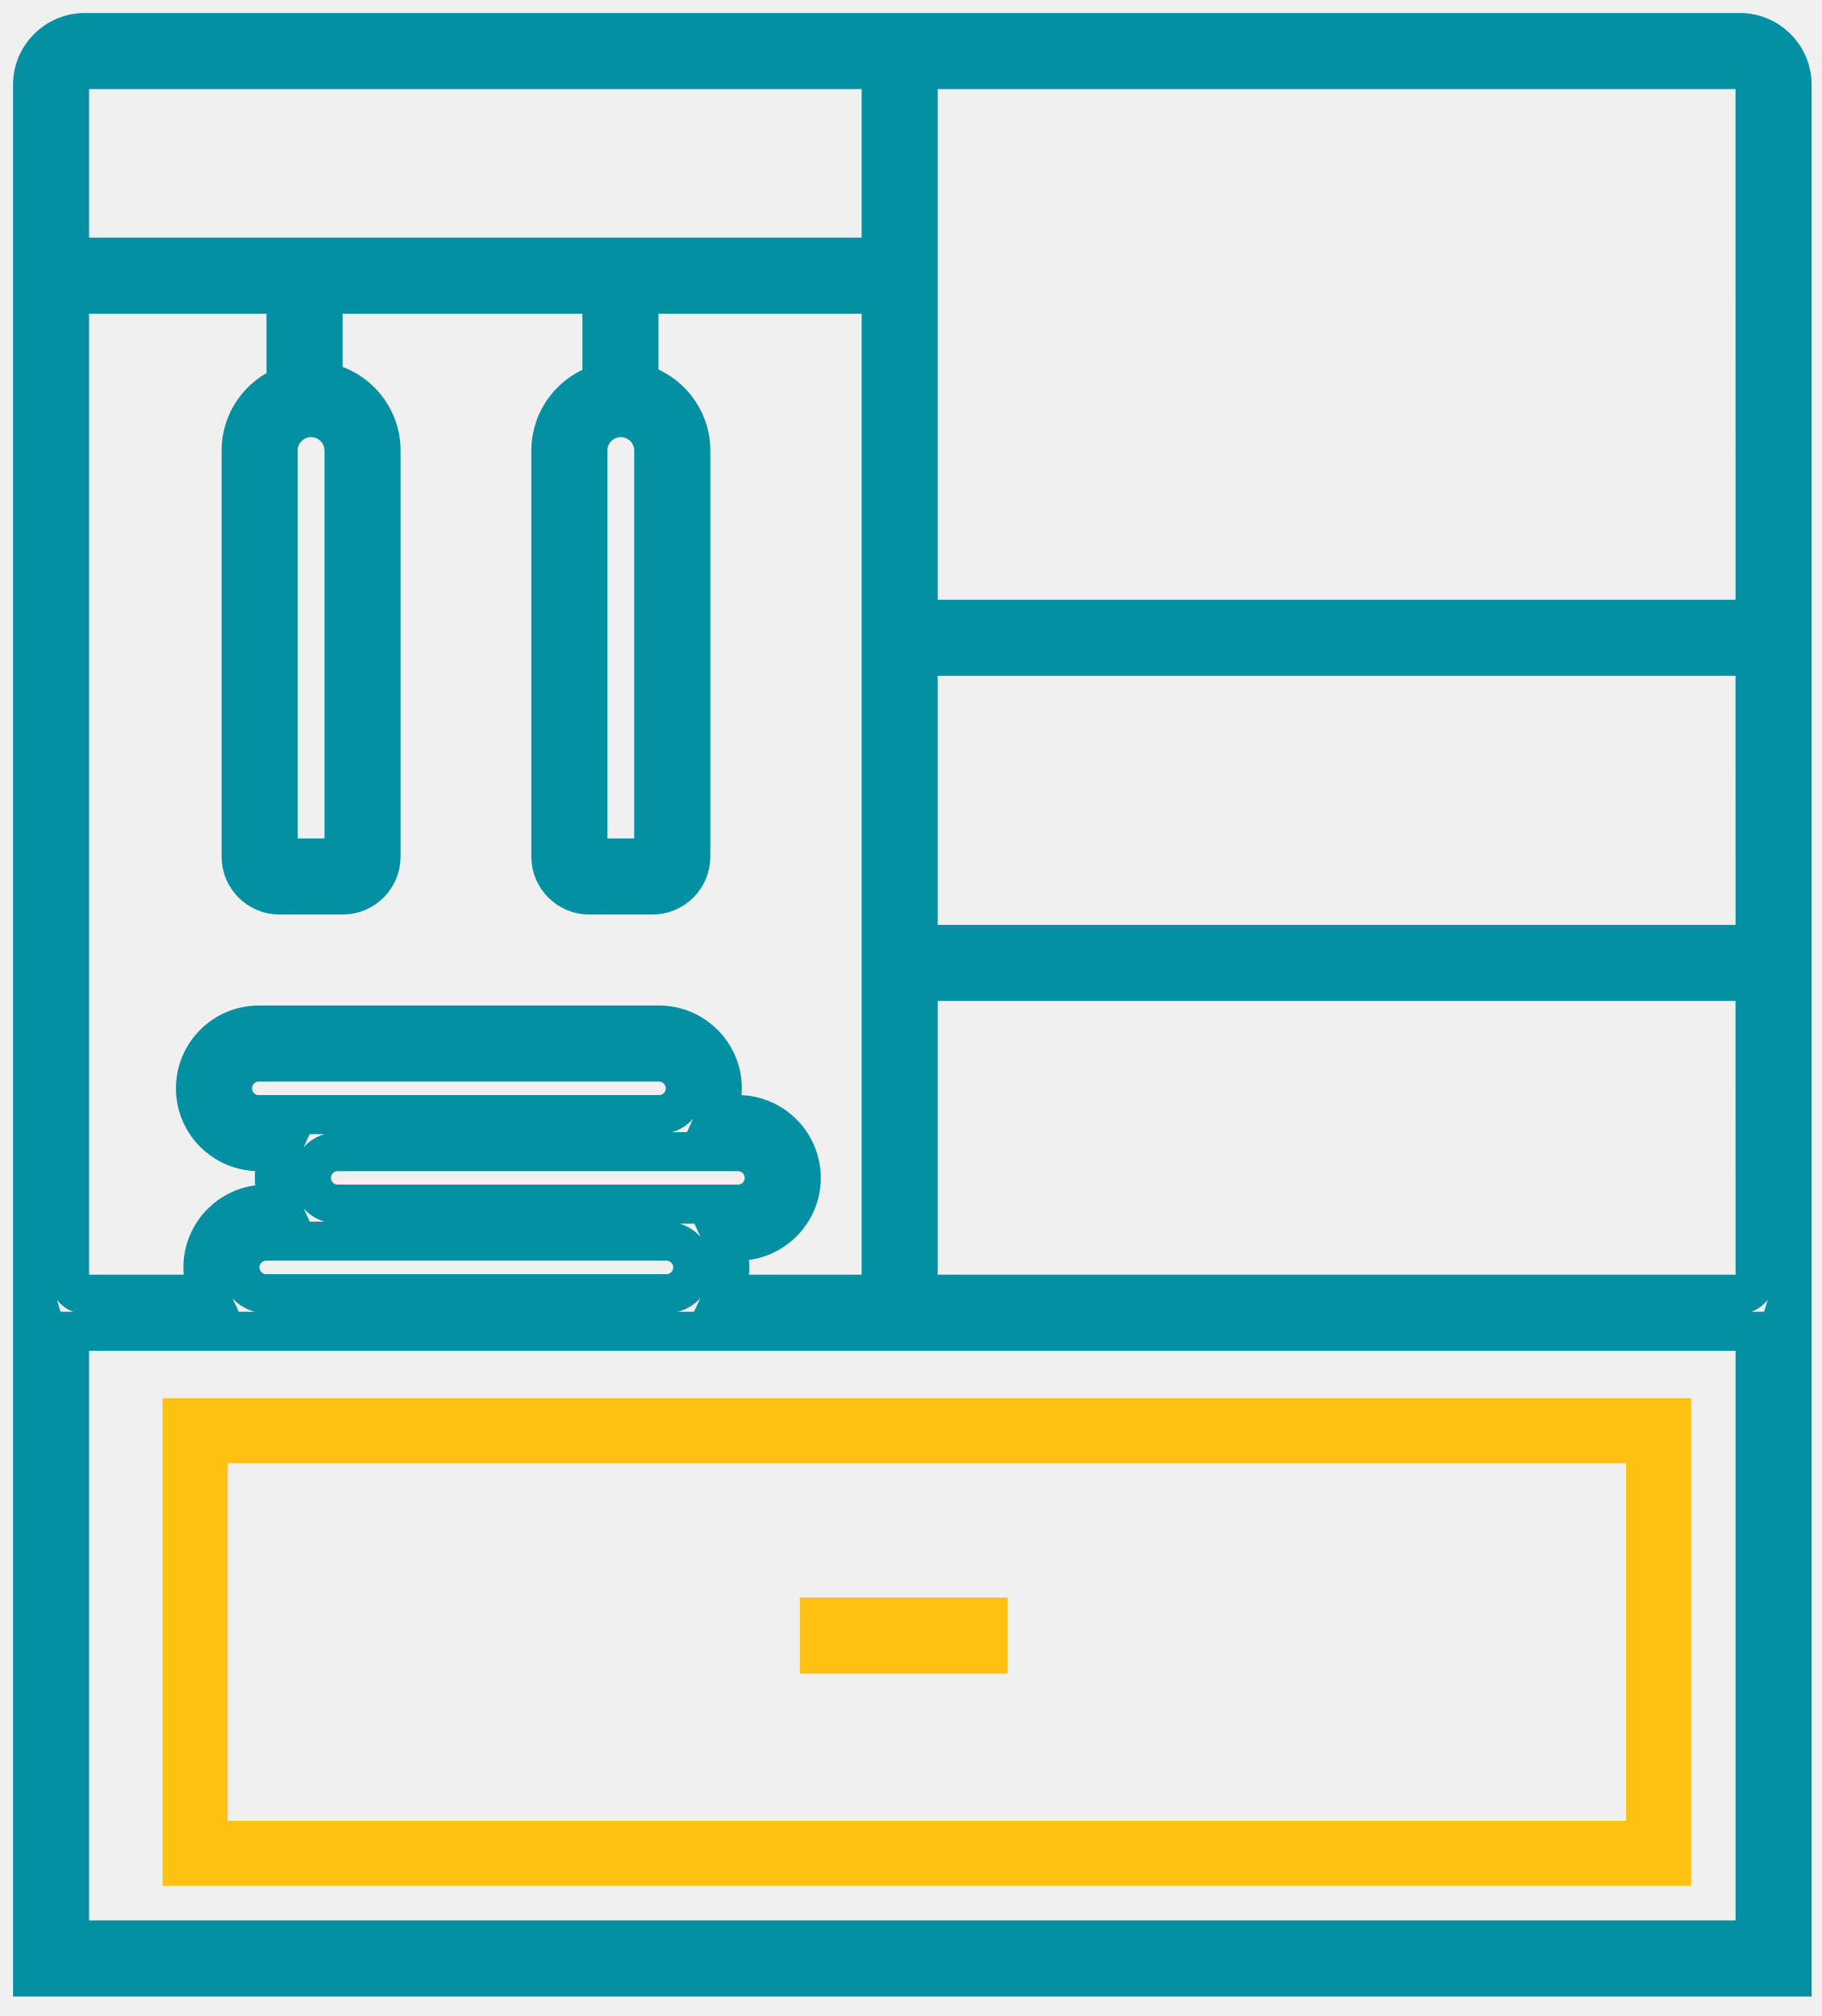
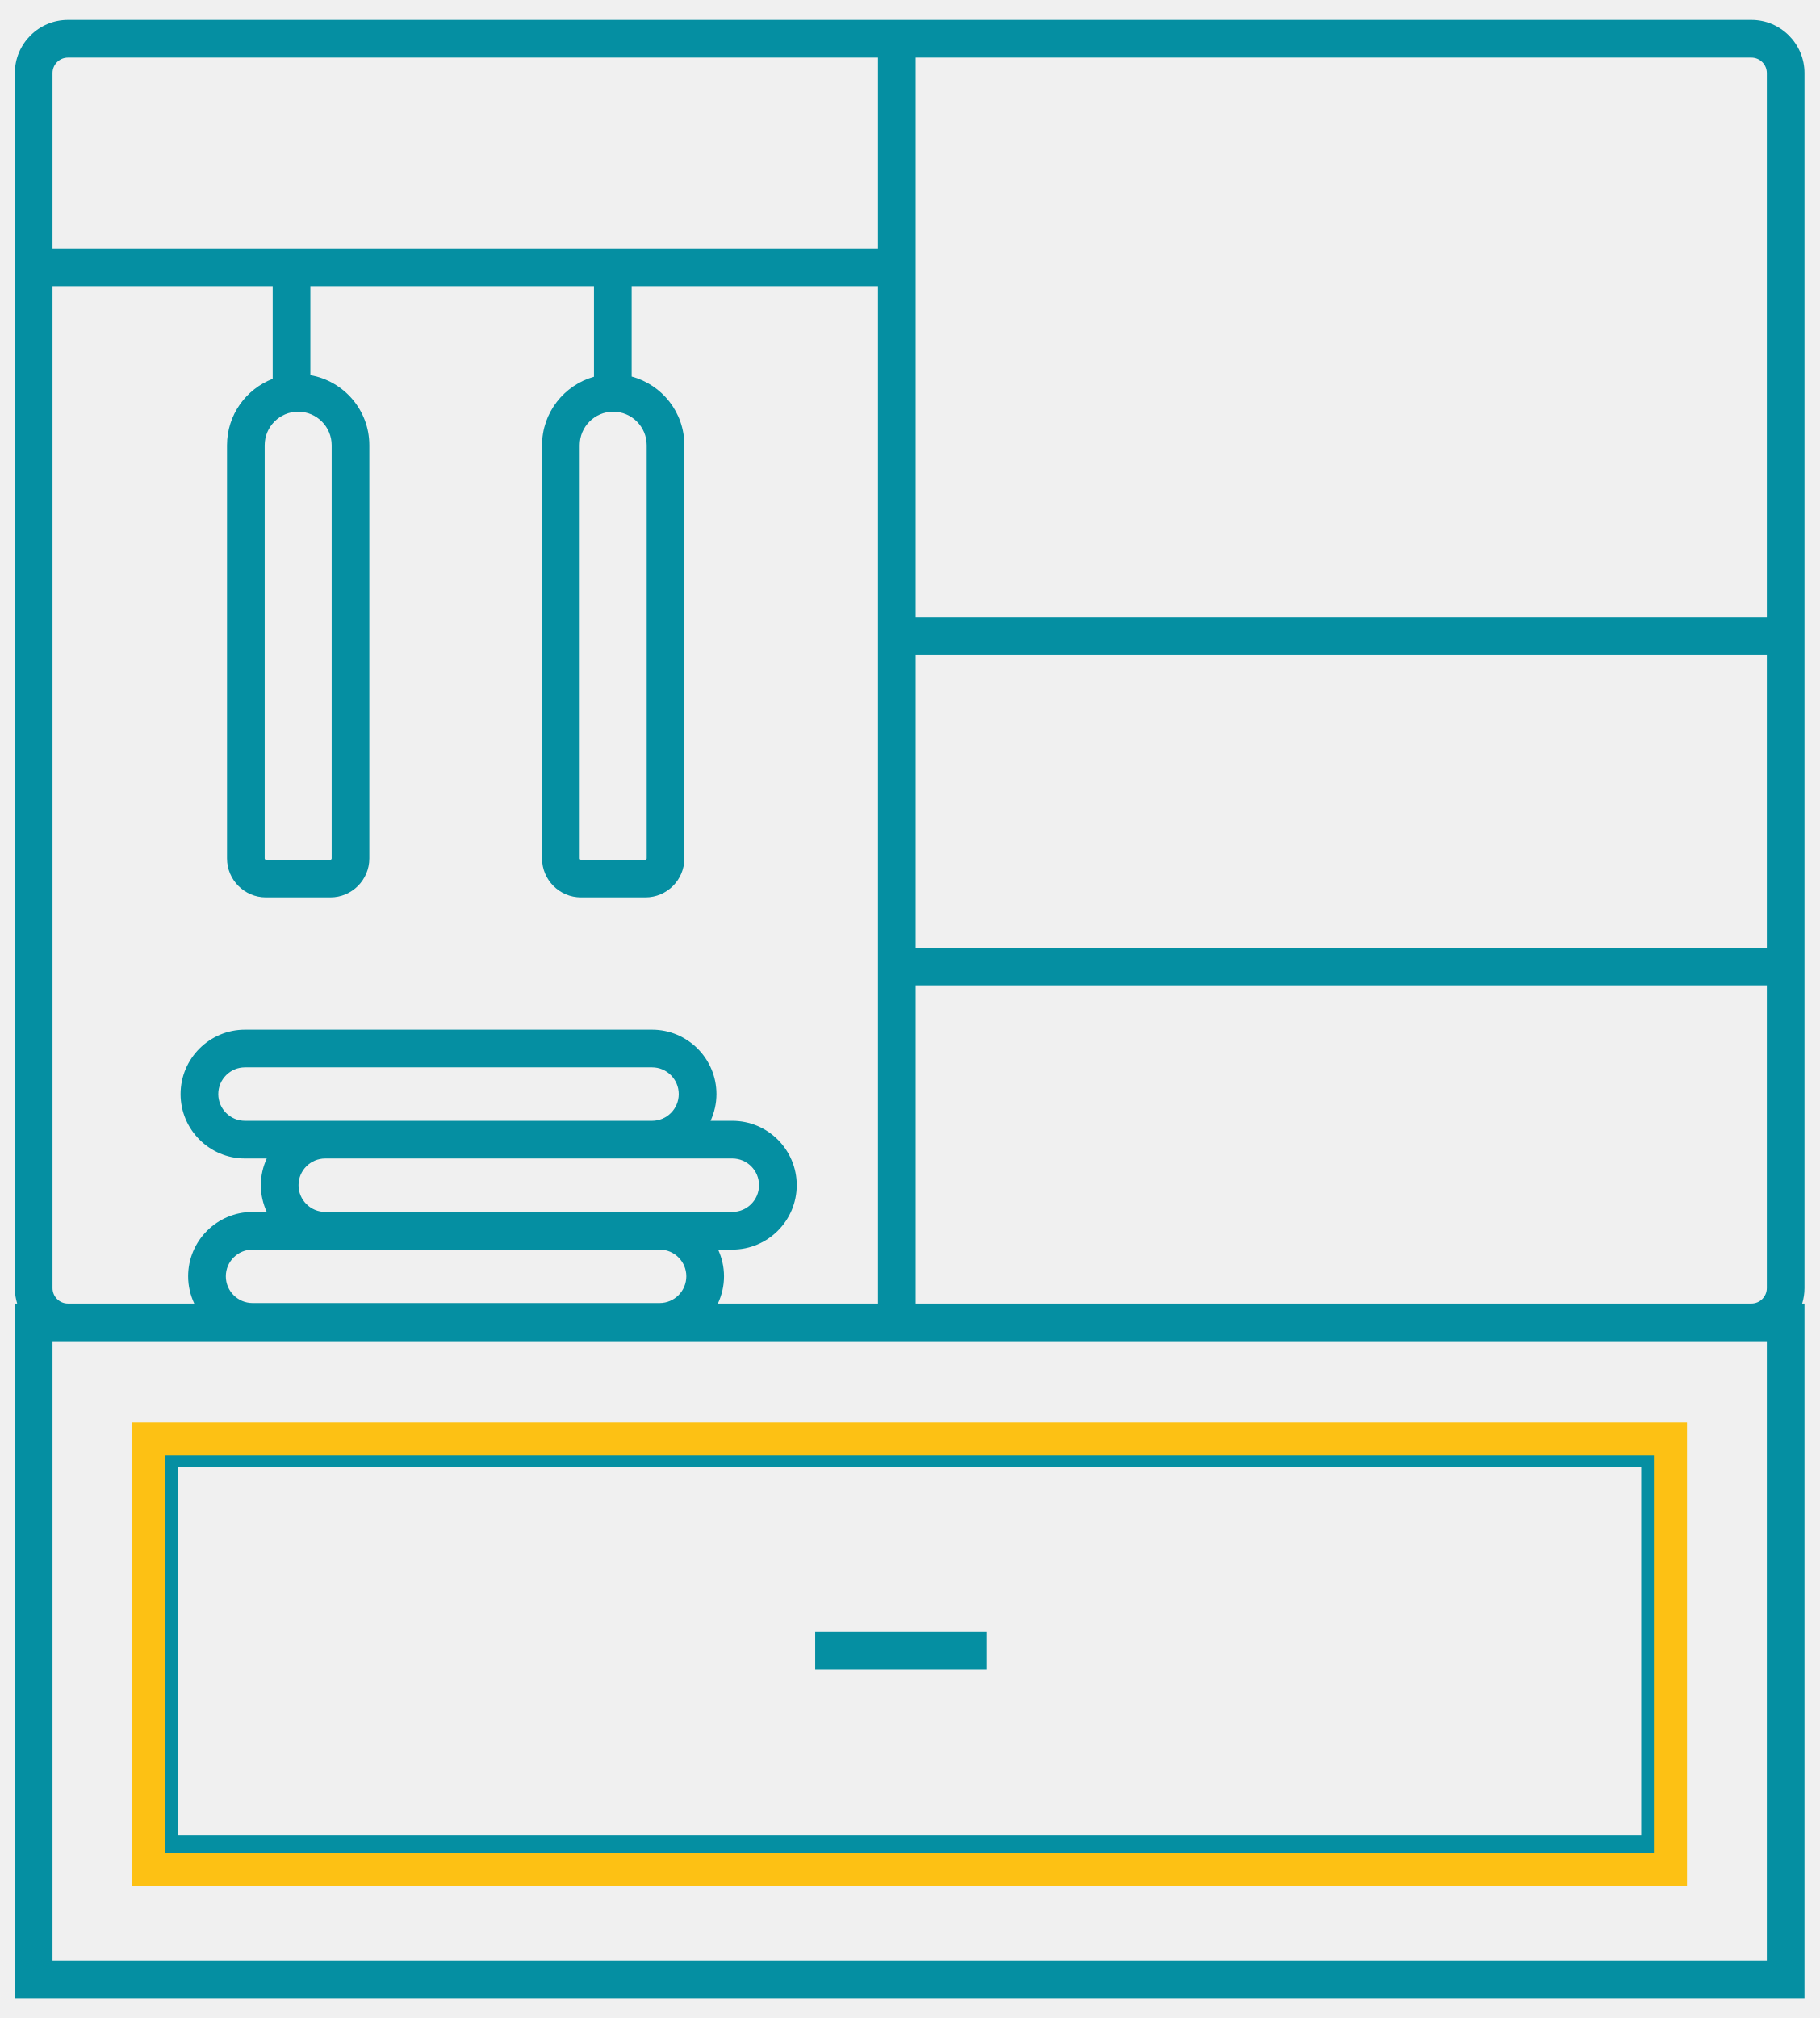
- <svg xmlns="http://www.w3.org/2000/svg" width="56" height="62" viewBox="0 0 56 62" fill="none">
-   <path d="M53.497 1H2.607C1.721 1 1 1.721 1 2.607V39.334C1 39.497 1.025 39.654 1.07 39.802H1V60.799H55.104V39.802H55.034C55.079 39.654 55.104 39.497 55.104 39.334V30.183V19.045V2.607C55.104 1.721 54.383 1 53.497 1ZM2.139 2.607C2.139 2.349 2.349 2.139 2.607 2.139H27.094V7.908H2.139V2.607ZM9.565 12.844C10.123 12.844 10.578 13.298 10.578 13.856V26.346C10.578 26.368 10.56 26.386 10.538 26.386H8.592C8.57 26.386 8.553 26.368 8.553 26.346V13.856C8.553 13.298 9.007 12.844 9.565 12.844ZM2.139 9.047H8.794V11.85C7.988 12.161 7.414 12.942 7.414 13.856V26.346C7.414 26.996 7.942 27.525 8.592 27.525H10.538C11.188 27.525 11.717 26.996 11.717 26.346V13.856C11.717 12.796 10.945 11.914 9.934 11.739V9.047H18.508V11.786C17.603 12.041 16.938 12.871 16.938 13.856V26.346C16.938 26.996 17.466 27.525 18.116 27.525H20.062C20.712 27.525 21.241 26.996 21.241 26.346V13.856C21.241 12.863 20.563 12.027 19.647 11.781V9.047H27.094V19.045L27.094 30.183L27.094 39.802H22.254C22.371 39.552 22.439 39.273 22.439 38.979C22.439 38.691 22.374 38.418 22.261 38.171H22.691C23.764 38.171 24.637 37.298 24.637 36.225C24.637 35.151 23.764 34.278 22.691 34.278H22.033C22.146 34.032 22.21 33.759 22.21 33.471C22.21 32.397 21.337 31.524 20.264 31.524H7.957C6.883 31.524 6.01 32.397 6.01 33.471C6.01 34.544 6.883 35.417 7.957 35.417H8.615C8.502 35.664 8.437 35.937 8.437 36.225C8.437 36.513 8.502 36.786 8.615 37.032H8.185C7.112 37.032 6.239 37.906 6.239 38.979C6.239 39.273 6.306 39.552 6.424 39.802H2.607C2.349 39.802 2.139 39.592 2.139 39.334V9.047ZM19.089 12.844C19.647 12.844 20.101 13.298 20.101 13.856V26.346C20.101 26.368 20.084 26.386 20.062 26.386H18.116C18.094 26.386 18.076 26.368 18.076 26.346V13.856C18.076 13.298 18.531 12.844 19.089 12.844ZM20.492 37.032H10.384C9.938 37.032 9.576 36.67 9.576 36.225C9.576 35.779 9.938 35.417 10.384 35.417H20.264H22.69C23.136 35.417 23.498 35.779 23.498 36.225C23.498 36.67 23.136 37.032 22.69 37.032H20.492ZM21.3 38.979C21.3 39.424 20.938 39.786 20.492 39.786H8.186C7.74 39.786 7.378 39.424 7.378 38.979C7.378 38.534 7.74 38.171 8.186 38.171H10.384H20.492C20.938 38.171 21.3 38.534 21.3 38.979ZM7.957 34.278C7.511 34.278 7.149 33.916 7.149 33.471C7.149 33.025 7.512 32.663 7.957 32.663H20.264C20.709 32.663 21.071 33.025 21.071 33.471C21.071 33.916 20.709 34.278 20.264 34.278H10.384H7.957ZM53.965 59.66H2.139V40.941H2.607H53.497H53.965V59.66ZM53.965 39.334C53.965 39.592 53.755 39.802 53.497 39.802H28.233V30.183H53.964L53.965 39.334ZM53.965 29.044H28.233V20.184H53.964L53.965 29.044ZM53.965 19.045H28.233V2.139H53.497C53.755 2.139 53.964 2.349 53.964 2.607L53.965 19.045Z" stroke="#058FA2" stroke-width="1.2" stroke-miterlimit="3.864" />
-   <path d="M30.384 49.73H25.195V50.87H30.384V49.73Z" stroke="#FDC114" stroke-width="1.2" stroke-miterlimit="3.864" />
-   <rect x="6" y="44" width="45" height="13" stroke="#FDC114" stroke-width="2" />
+ <svg xmlns="http://www.w3.org/2000/svg" width="55" height="61" viewBox="0 0 55 61" fill="none">
+   <mask id="path-1-inside-1_14_30310" fill="white">
+     <path d="M4.246 56.604H50.756V43.201H4.246V56.604ZM5.385 44.341H49.617V55.465H5.385V44.341Z" />
+   </mask>
+   <path d="M4.246 56.604H1.246V59.604H4.246V56.604ZM50.756 56.604V59.604H53.756V56.604H50.756ZM50.756 43.201H53.756V40.201H50.756V43.201ZM4.246 43.201V40.201H1.246V43.201H4.246ZM5.385 44.341V41.341H2.385V44.341H5.385ZM49.617 44.341H52.617V41.341H49.617V44.341ZM49.617 55.465V58.465H52.617V55.465H49.617ZM5.385 55.465H2.385V58.465H5.385V55.465ZM4.246 56.604V59.604H50.756V56.604V53.604H4.246V56.604ZM50.756 56.604H53.756V43.201H50.756H47.756V56.604H50.756ZM50.756 43.201V40.201H4.246V43.201V46.201H50.756V43.201ZM4.246 43.201H1.246V56.604H4.246H7.246V43.201H4.246ZM5.385 44.341V47.34H49.617V44.341V41.341H5.385V44.341ZM49.617 44.341H46.617V55.465H49.617H52.617V44.341H49.617ZM49.617 55.465V52.465H5.385V55.465V58.465H49.617V55.465ZM5.385 55.465H8.385V44.341H5.385H2.385V55.465H5.385Z" fill="#058FA2" mask="url(#path-1-inside-1_14_30310)" />
+   <mask id="path-3-inside-2_14_30310" fill="white">
+     <path d="M52.946 0.602H2.056C1.17 0.602 0.449 1.323 0.449 2.208V38.936C0.449 39.099 0.474 39.256 0.519 39.404H0.449V60.4H54.553V39.404H54.483C54.528 39.255 54.553 39.099 54.553 38.936V29.784V18.647V2.208C54.553 1.323 53.832 0.602 52.946 0.602ZM1.588 2.208C1.588 1.95 1.798 1.741 2.056 1.741H26.543V7.509H1.588V2.208ZM9.014 12.445C9.573 12.445 10.027 12.899 10.027 13.458V25.948C10.027 25.97 10.009 25.988 9.987 25.988H8.041C8.02 25.988 8.002 25.97 8.002 25.948V13.458C8.002 12.899 8.456 12.445 9.014 12.445ZM1.588 8.648H8.244V11.451C7.437 11.762 6.863 12.543 6.863 13.458V25.948C6.863 26.598 7.391 27.127 8.041 27.127H9.987C10.637 27.127 11.166 26.598 11.166 25.948V13.458C11.166 12.397 10.394 11.516 9.383 11.34V8.648H17.957V11.388C17.053 11.642 16.387 12.473 16.387 13.458V25.948C16.387 26.598 16.916 27.127 17.565 27.127H19.511C20.161 27.127 20.69 26.598 20.69 25.948V13.458C20.69 12.465 20.013 11.629 19.096 11.382V8.648H26.543V18.647L26.543 29.784L26.543 39.404H21.703C21.82 39.153 21.888 38.875 21.888 38.58C21.888 38.292 21.823 38.019 21.71 37.773H22.14C23.213 37.773 24.087 36.9 24.087 35.826C24.087 34.753 23.213 33.88 22.14 33.88H21.482C21.595 33.633 21.66 33.36 21.66 33.072C21.66 31.999 20.786 31.125 19.713 31.125H7.406C6.333 31.125 5.459 31.999 5.459 33.072C5.459 34.145 6.333 35.019 7.406 35.019H8.064C7.951 35.265 7.886 35.538 7.886 35.826C7.886 36.114 7.951 36.387 8.064 36.634H7.635C6.561 36.634 5.688 37.507 5.688 38.58C5.688 38.875 5.756 39.153 5.873 39.404H2.056C1.798 39.404 1.588 39.194 1.588 38.936V8.648ZM18.538 12.445C19.096 12.445 19.551 12.899 19.551 13.458V25.948C19.551 25.97 19.533 25.988 19.511 25.988H17.565C17.543 25.988 17.526 25.97 17.526 25.948V13.458C17.526 12.899 17.98 12.445 18.538 12.445ZM19.941 36.634H9.833C9.388 36.634 9.025 36.272 9.025 35.826C9.025 35.381 9.388 35.019 9.833 35.019H19.713H22.14C22.585 35.019 22.947 35.381 22.947 35.826C22.947 36.272 22.585 36.634 22.14 36.634H19.941ZM20.749 38.58C20.749 39.026 20.387 39.388 19.942 39.388H7.635C7.189 39.388 6.827 39.026 6.827 38.58C6.827 38.135 7.19 37.773 7.635 37.773H9.833H19.942C20.387 37.773 20.749 38.135 20.749 38.58ZM7.406 33.88C6.961 33.88 6.599 33.517 6.599 33.072C6.599 32.627 6.961 32.264 7.406 32.264H19.713C20.158 32.264 20.52 32.627 20.52 33.072C20.52 33.517 20.158 33.88 19.713 33.88H9.833H7.406ZM53.414 59.261H1.588V40.543H2.056H52.946H53.414V59.261ZM53.414 38.936C53.414 39.194 53.204 39.404 52.946 39.404H27.682V29.784H53.414L53.414 38.936ZM53.414 28.645H27.682V19.786H53.414L53.414 28.645ZM53.414 18.647H27.682V1.741H52.946C53.204 1.741 53.414 1.95 53.414 2.208L53.414 18.647Z" />
+   </mask>
+   <path d="M52.946 0.602H2.056C1.17 0.602 0.449 1.323 0.449 2.208V38.936C0.449 39.099 0.474 39.256 0.519 39.404H0.449V60.4H54.553V39.404H54.483C54.528 39.255 54.553 39.099 54.553 38.936V29.784V18.647V2.208C54.553 1.323 53.832 0.602 52.946 0.602ZM1.588 2.208C1.588 1.95 1.798 1.741 2.056 1.741H26.543V7.509H1.588V2.208ZM9.014 12.445C9.573 12.445 10.027 12.899 10.027 13.458V25.948C10.027 25.97 10.009 25.988 9.987 25.988H8.041C8.02 25.988 8.002 25.97 8.002 25.948V13.458C8.002 12.899 8.456 12.445 9.014 12.445ZM1.588 8.648H8.244V11.451C7.437 11.762 6.863 12.543 6.863 13.458V25.948C6.863 26.598 7.391 27.127 8.041 27.127H9.987C10.637 27.127 11.166 26.598 11.166 25.948V13.458C11.166 12.397 10.394 11.516 9.383 11.34V8.648H17.957V11.388C17.053 11.642 16.387 12.473 16.387 13.458V25.948C16.387 26.598 16.916 27.127 17.565 27.127H19.511C20.161 27.127 20.69 26.598 20.69 25.948V13.458C20.69 12.465 20.013 11.629 19.096 11.382V8.648H26.543V18.647L26.543 29.784L26.543 39.404H21.703C21.82 39.153 21.888 38.875 21.888 38.58C21.888 38.292 21.823 38.019 21.71 37.773H22.14C23.213 37.773 24.087 36.9 24.087 35.826C24.087 34.753 23.213 33.88 22.14 33.88H21.482C21.595 33.633 21.66 33.36 21.66 33.072C21.66 31.999 20.786 31.125 19.713 31.125H7.406C6.333 31.125 5.459 31.999 5.459 33.072C5.459 34.145 6.333 35.019 7.406 35.019H8.064C7.951 35.265 7.886 35.538 7.886 35.826C7.886 36.114 7.951 36.387 8.064 36.634H7.635C6.561 36.634 5.688 37.507 5.688 38.58C5.688 38.875 5.756 39.153 5.873 39.404H2.056C1.798 39.404 1.588 39.194 1.588 38.936V8.648ZM18.538 12.445C19.096 12.445 19.551 12.899 19.551 13.458V25.948C19.551 25.97 19.533 25.988 19.511 25.988H17.565C17.543 25.988 17.526 25.97 17.526 25.948V13.458C17.526 12.899 17.98 12.445 18.538 12.445ZM19.941 36.634H9.833C9.388 36.634 9.025 36.272 9.025 35.826C9.025 35.381 9.388 35.019 9.833 35.019H19.713H22.14C22.585 35.019 22.947 35.381 22.947 35.826C22.947 36.272 22.585 36.634 22.14 36.634H19.941ZM20.749 38.58C20.749 39.026 20.387 39.388 19.942 39.388H7.635C7.189 39.388 6.827 39.026 6.827 38.58C6.827 38.135 7.19 37.773 7.635 37.773H9.833H19.942C20.387 37.773 20.749 38.135 20.749 38.58ZM7.406 33.88C6.961 33.88 6.599 33.517 6.599 33.072C6.599 32.627 6.961 32.264 7.406 32.264H19.713C20.158 32.264 20.52 32.627 20.52 33.072C20.52 33.517 20.158 33.88 19.713 33.88H9.833H7.406ZM53.414 59.261H1.588V40.543H2.056H52.946H53.414V59.261ZM53.414 38.936C53.414 39.194 53.204 39.404 52.946 39.404H27.682V29.784H53.414L53.414 38.936ZM53.414 28.645H27.682V19.786H53.414L53.414 28.645ZM53.414 18.647H27.682V1.741H52.946C53.204 1.741 53.414 1.95 53.414 2.208L53.414 18.647Z" stroke="#058FA2" stroke-width="6" stroke-miterlimit="3.864" mask="url(#path-3-inside-2_14_30310)" />
+   <mask id="path-4-inside-3_14_30310" fill="white">
+     <path d="M29.834 49.332H24.645V50.471H29.834V49.332Z" />
+   </mask>
+   <path d="M24.645 49.332V46.332H21.645V49.332H24.645ZM29.834 49.332H32.834V46.332H29.834V49.332ZM29.834 50.471V53.471H32.834V50.471H29.834ZM24.645 50.471H21.645V53.471H24.645V50.471ZM24.645 49.332V52.332H29.834V49.332V46.332H24.645V49.332ZM29.834 49.332H26.834V50.471H29.834H32.834V49.332H29.834ZM29.834 50.471V47.471H24.645V50.471V53.471H29.834V50.471ZM24.645 50.471H27.645V49.332H24.645H21.645V50.471H24.645Z" fill="#058FA2" mask="url(#path-4-inside-3_14_30310)" />
+   <rect x="4.5" y="43.5" width="46" height="13" stroke="#FDC114" />
</svg>
